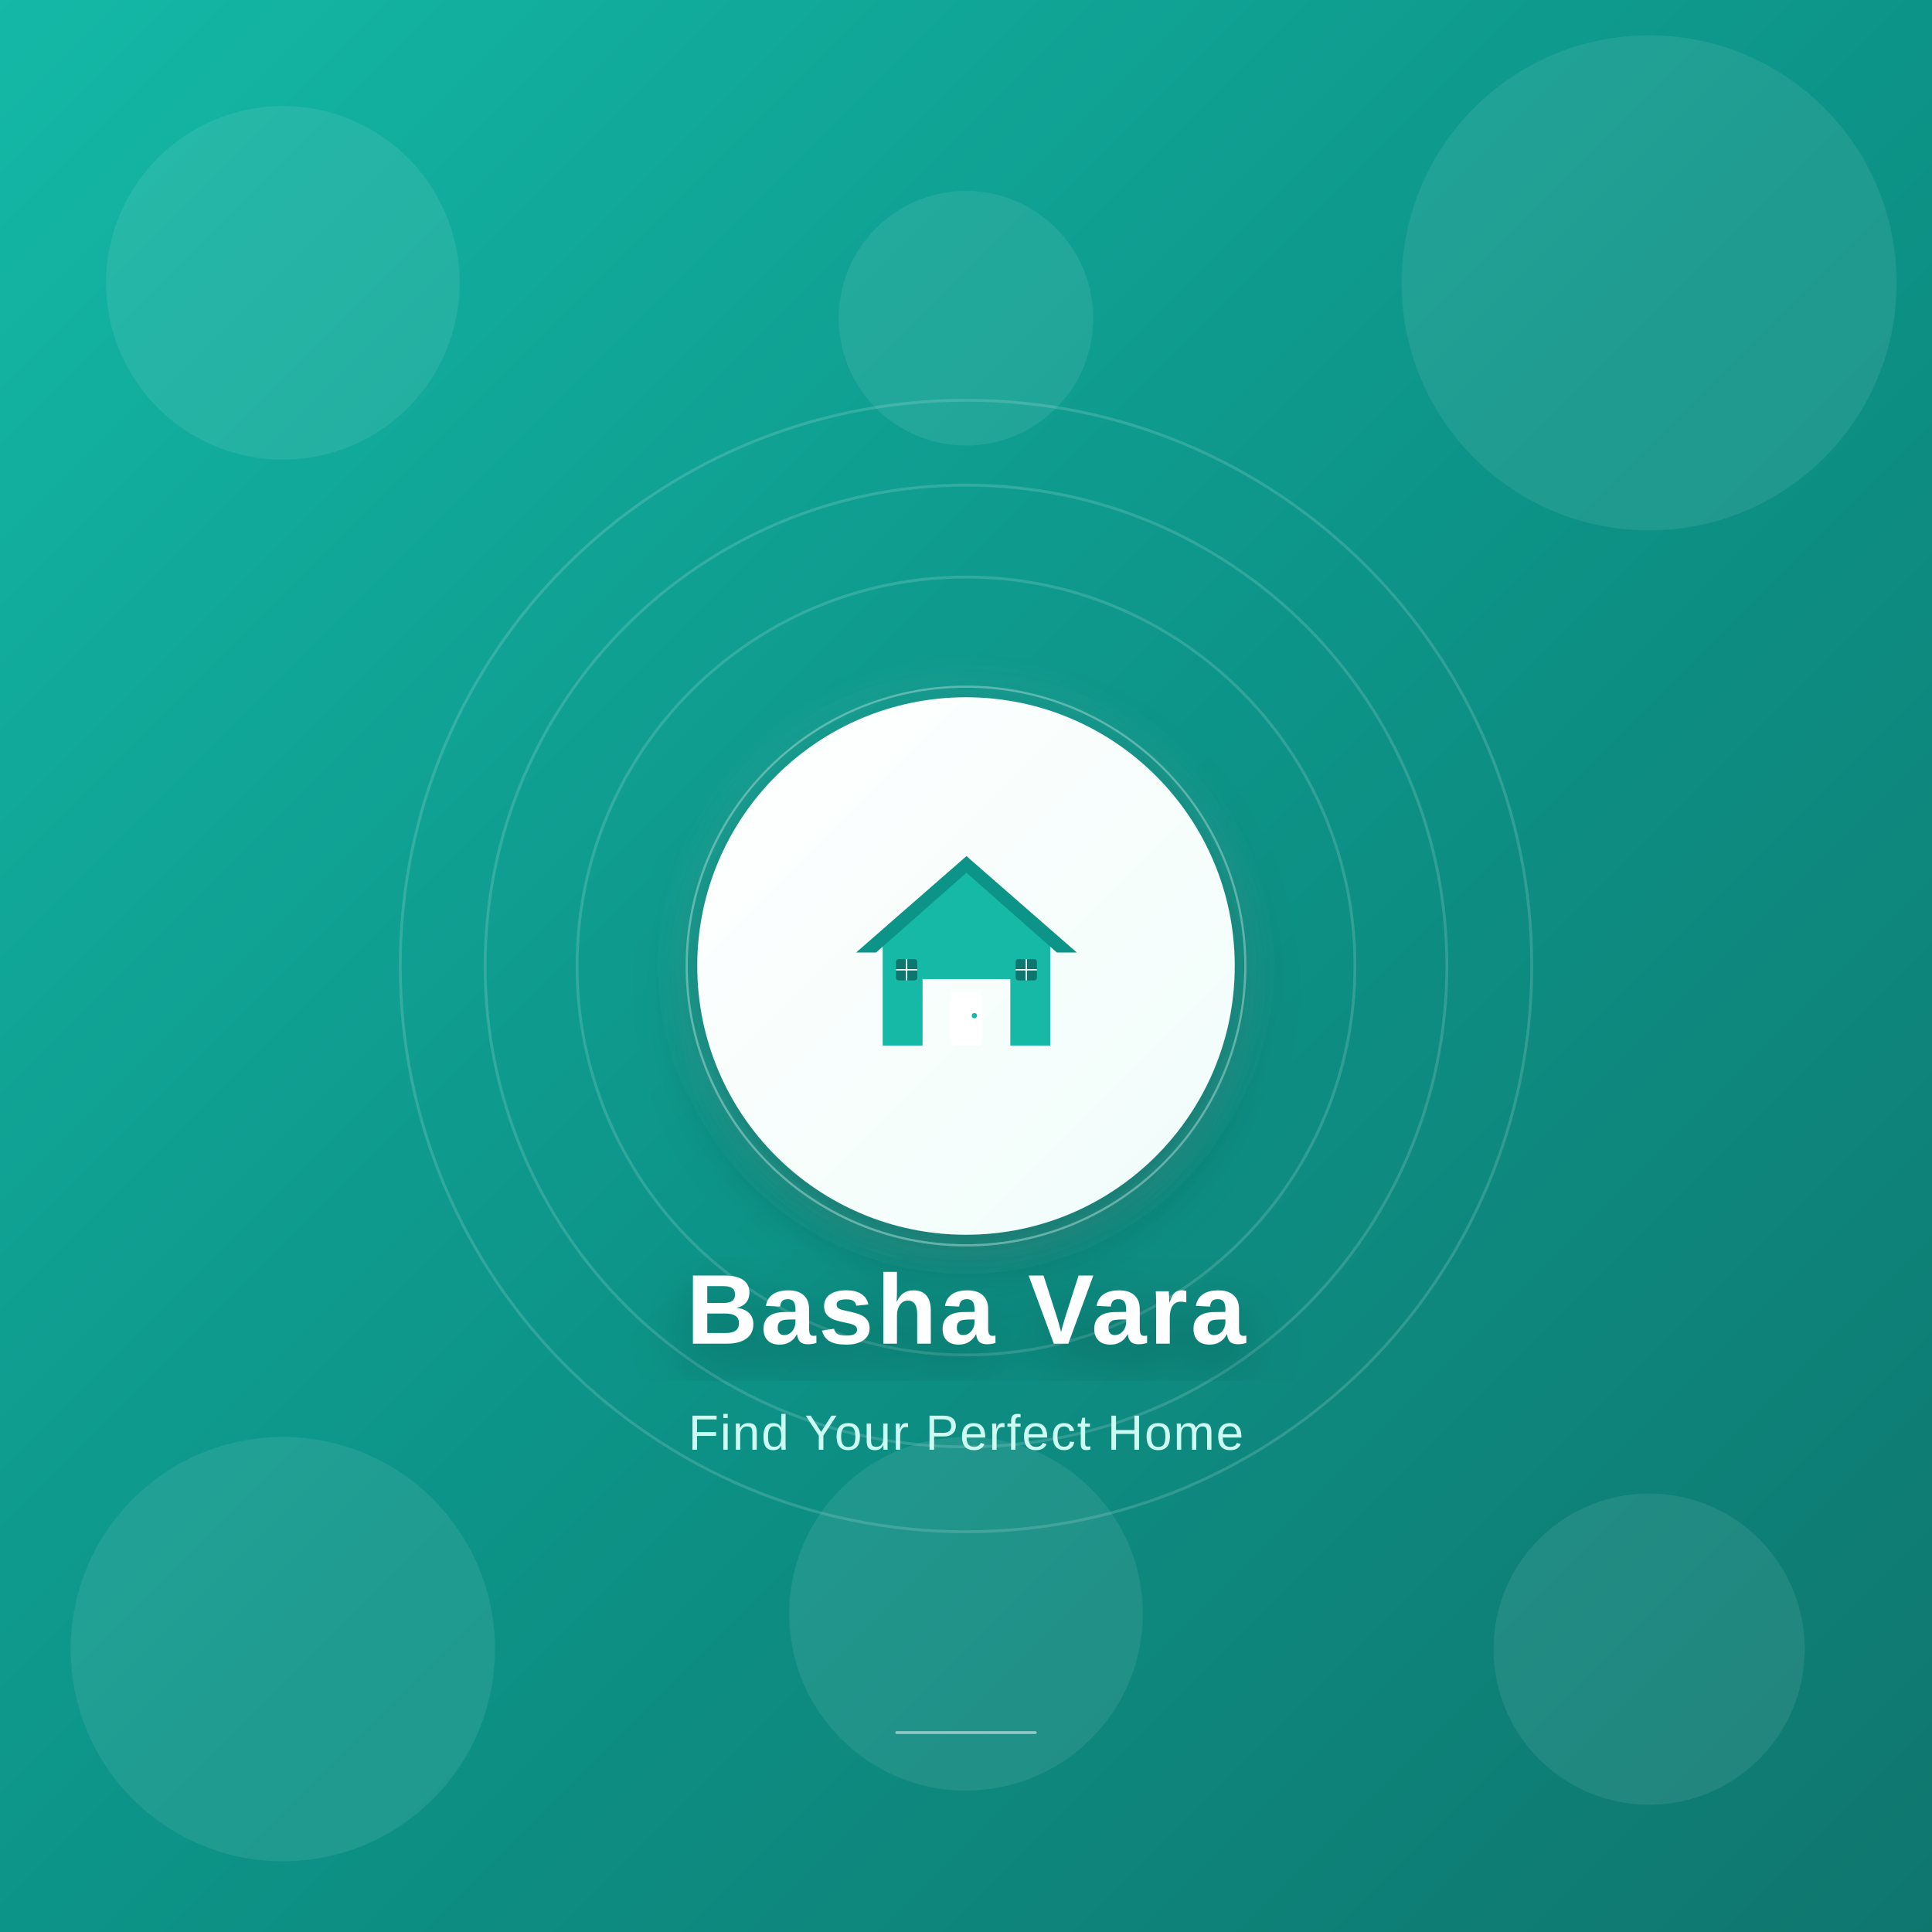
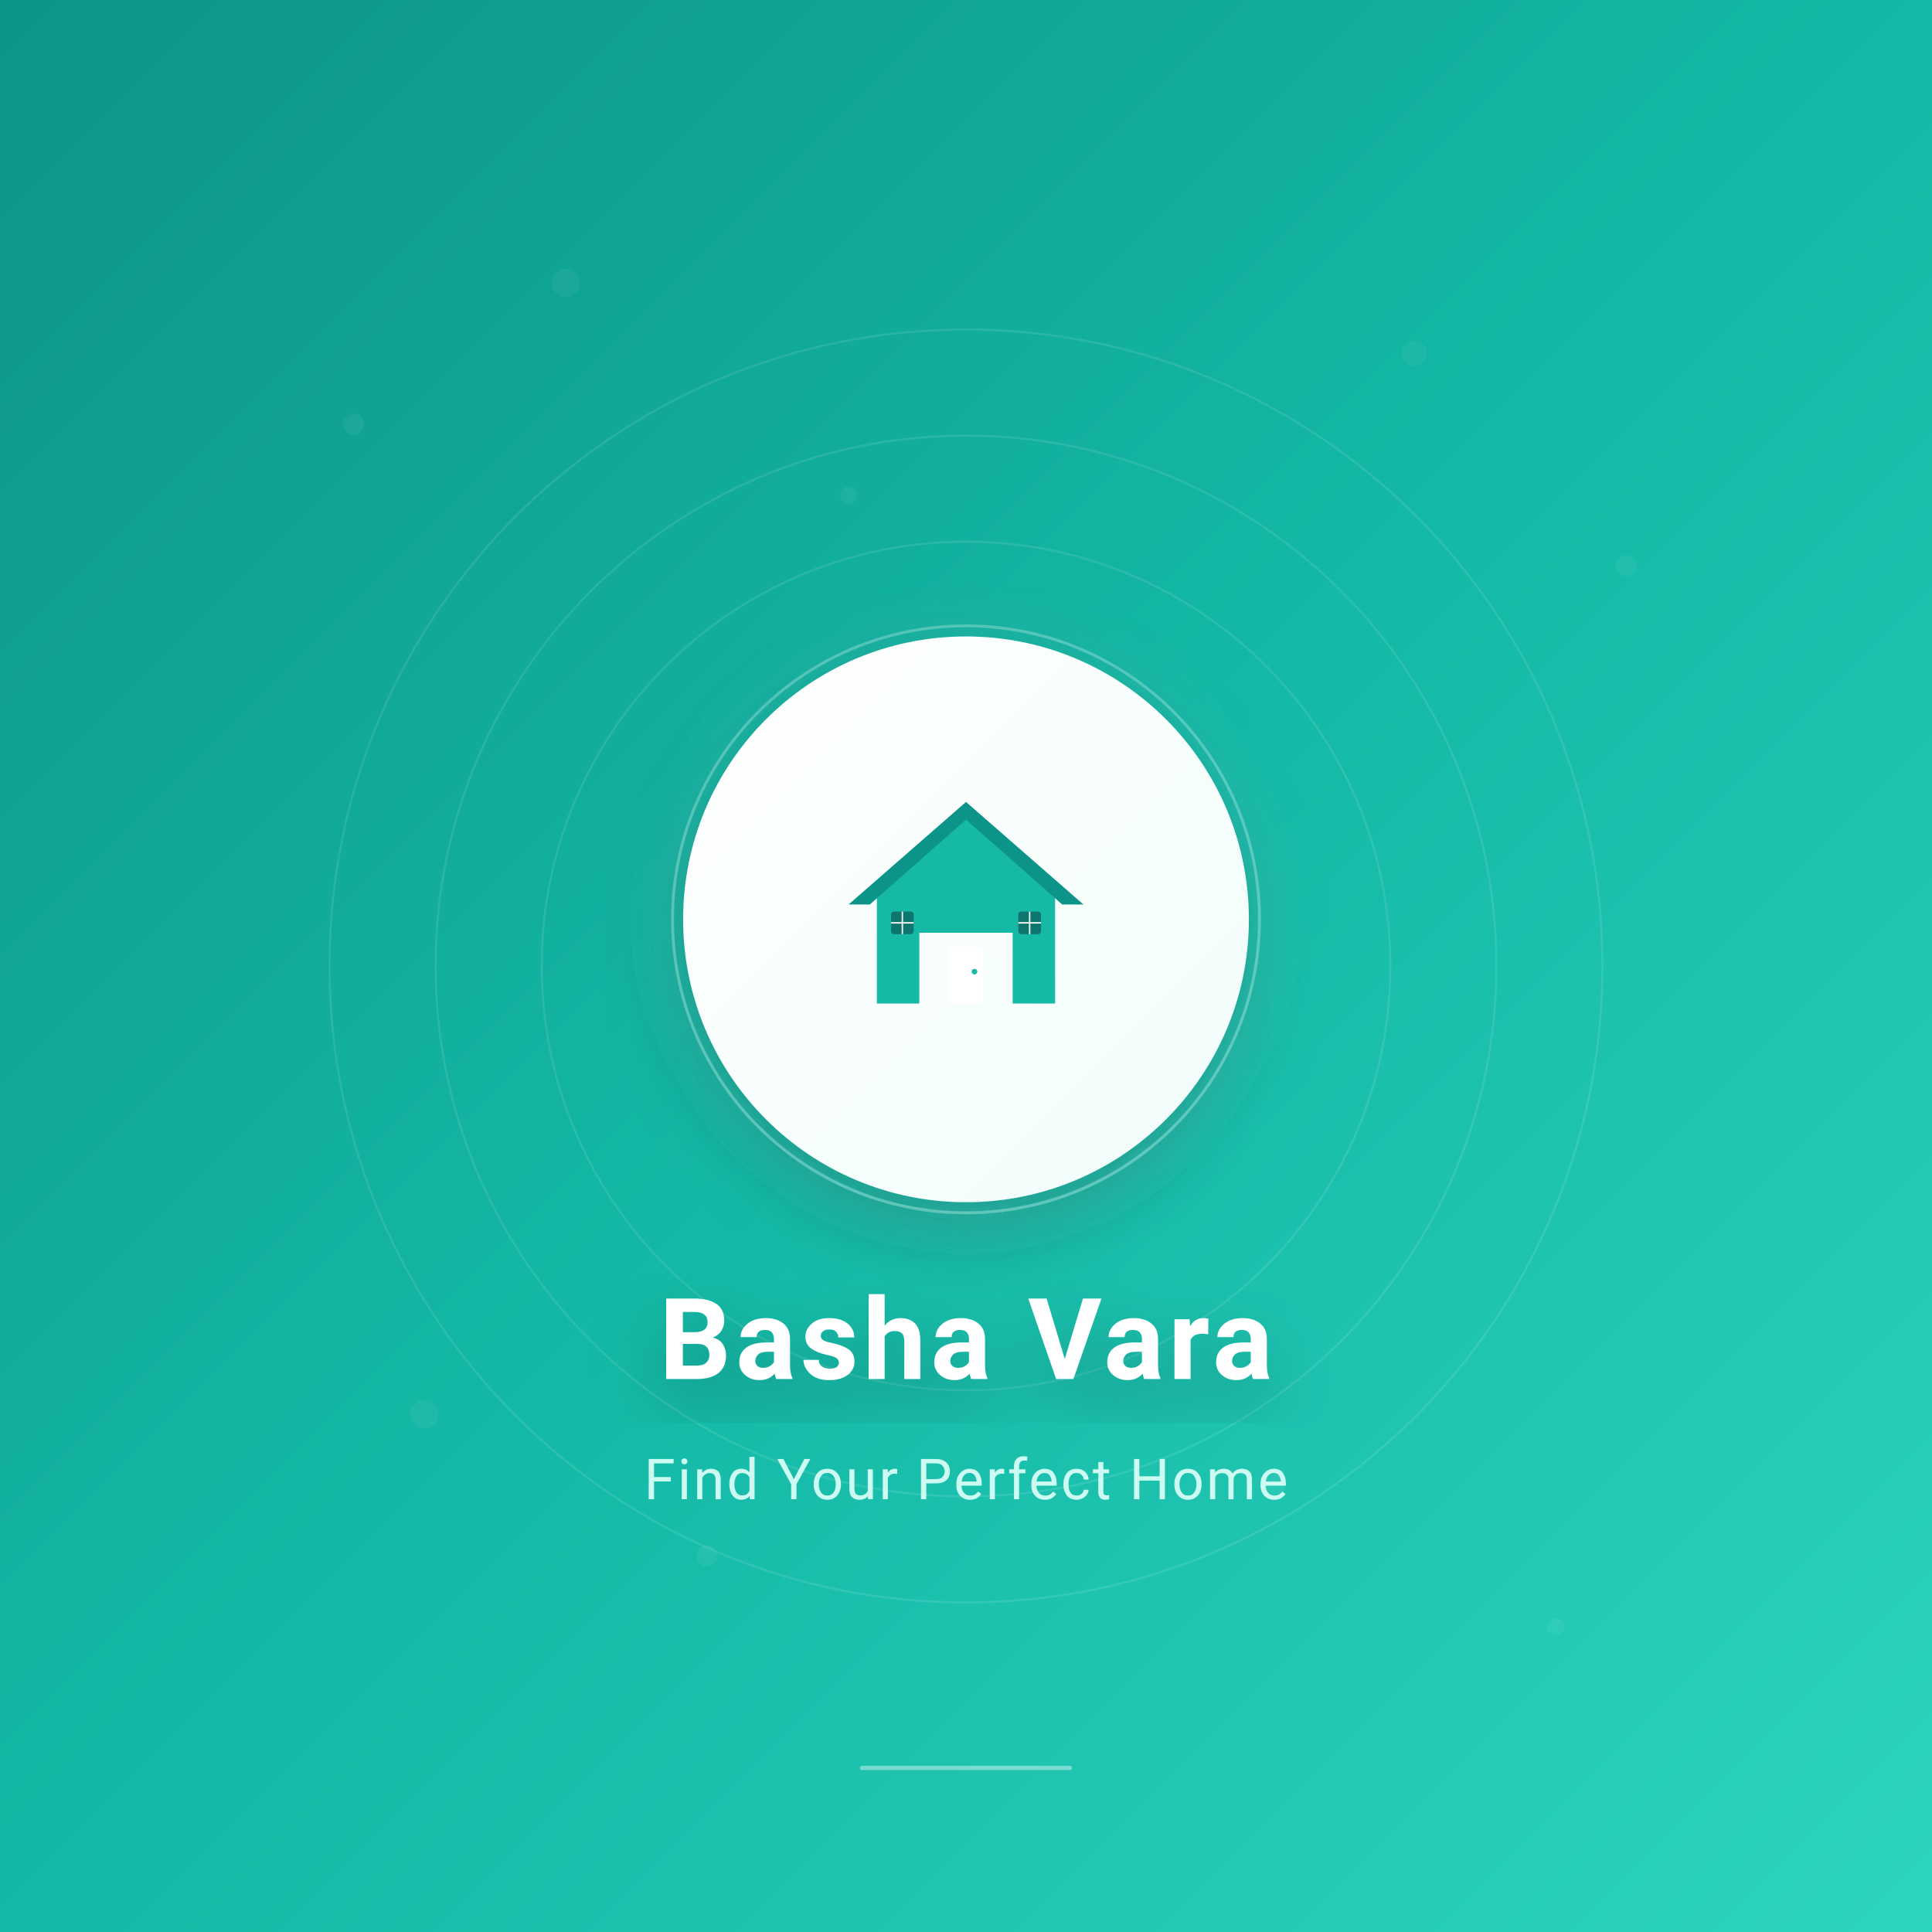
<svg xmlns="http://www.w3.org/2000/svg" viewBox="0 0 2732 2732">
  <defs>
    <linearGradient id="splashGradient" x1="0%" y1="0%" x2="100%" y2="100%">
-       <stop offset="0%" style="stop-color:#14b8a6;stop-opacity:1" />
-       <stop offset="50%" style="stop-color:#0d9488;stop-opacity:1" />
-       <stop offset="100%" style="stop-color:#0f766e;stop-opacity:1" />
+       <stop offset="0%" style="stop-color:#0d9488;stop-opacity:1" />
+       <stop offset="50%" style="stop-color:#14b8a6;stop-opacity:1" />
+       <stop offset="100%" style="stop-color:#2dd4bf;stop-opacity:1" />
    </linearGradient>
    <linearGradient id="iconGradient" x1="0%" y1="0%" x2="100%" y2="100%">
      <stop offset="0%" style="stop-color:#ffffff;stop-opacity:1" />
      <stop offset="100%" style="stop-color:#f0fdfa;stop-opacity:1" />
    </linearGradient>
    <filter id="glow" x="-50%" y="-50%" width="200%" height="200%">
-       <feGaussianBlur stdDeviation="20" result="coloredBlur" />
+       <feGaussianBlur stdDeviation="30" result="coloredBlur" />
      <feMerge>
        <feMergeNode in="coloredBlur" />
        <feMergeNode in="SourceGraphic" />
      </feMerge>
    </filter>
    <filter id="iconShadow" x="-50%" y="-50%" width="200%" height="200%">
-       <feDropShadow dx="0" dy="30" stdDeviation="40" flood-color="#000000" flood-opacity="0.3" />
+       <feDropShadow dx="0" dy="40" stdDeviation="50" flood-color="#000000" flood-opacity="0.25" />
    </filter>
  </defs>
  <rect x="0" y="0" width="2732" height="2732" fill="url(#splashGradient)" />
-   <g fill="#ffffff" fill-opacity="0.08">
-     <circle cx="400" cy="400" r="250" />
-     <circle cx="2332" cy="400" r="350" />
-     <circle cx="400" cy="2332" r="300" />
-     <circle cx="2332" cy="2332" r="220" />
-     <circle cx="1366" cy="450" r="180" />
-     <circle cx="1366" cy="2282" r="250" />
+   <g fill="#ffffff" fill-opacity="0.05">
+     <circle cx="500" cy="600" r="15" />
+     <circle cx="800" cy="400" r="20" />
+     <circle cx="1200" cy="700" r="12" />
+     <circle cx="2000" cy="500" r="18" />
+     <circle cx="2300" cy="800" r="15" />
+     <circle cx="600" cy="2000" r="20" />
+     <circle cx="1000" cy="2200" r="15" />
+     <circle cx="1800" cy="2100" r="18" />
+     <circle cx="2200" cy="2300" r="12" />
  </g>
-   <g fill="none" stroke="#ffffff" stroke-opacity="0.15" stroke-width="4">
-     <circle cx="1366" cy="1366" r="550" />
-     <circle cx="1366" cy="1366" r="680" />
-     <circle cx="1366" cy="1366" r="800" />
+   <g fill="none" stroke="#ffffff" stroke-opacity="0.1" stroke-width="3">
+     <circle cx="1366" cy="1366" r="600" />
+     <circle cx="1366" cy="1366" r="750" />
+     <circle cx="1366" cy="1366" r="900" />
  </g>
-   <g transform="translate(1366, 1366)" filter="url(#iconShadow)">
-     <circle cx="0" cy="0" r="380" fill="url(#iconGradient)" />
-     <circle cx="0" cy="0" r="395" fill="none" stroke="#ffffff" stroke-width="3" stroke-opacity="0.3" filter="url(#glow)" />
-     <g transform="translate(-240, -240) scale(0.47)">
+   <g transform="translate(1366, 1300)" filter="url(#iconShadow)">
+     <circle cx="0" cy="0" r="400" fill="url(#iconGradient)" />
+     <circle cx="0" cy="0" r="415" fill="none" stroke="#ffffff" stroke-width="4" stroke-opacity="0.25" filter="url(#glow)" />
+     <g transform="translate(-256, -256) scale(0.5)">
      <path d="M512 220 L260 440 L260 750 L380 750 L380 550 L644 550 L644 750 L764 750 L764 440 Z" fill="#14b8a6" />
      <path d="M512 180 L180 470 L240 470 L512 230 L784 470 L844 470 Z" fill="#0d9488" />
      <rect x="464" y="590" width="96" height="160" rx="8" fill="#ffffff" />
      <circle cx="536" cy="660" r="8" fill="#14b8a6" />
      <rect x="300" y="490" width="64" height="64" rx="8" fill="#0f766e" />
      <rect x="660" y="490" width="64" height="64" rx="8" fill="#0f766e" />
      <line x1="332" y1="490" x2="332" y2="554" stroke="#ffffff" stroke-width="4" />
      <line x1="300" y1="522" x2="364" y2="522" stroke="#ffffff" stroke-width="4" />
      <line x1="692" y1="490" x2="692" y2="554" stroke="#ffffff" stroke-width="4" />
      <line x1="660" y1="522" x2="724" y2="522" stroke="#ffffff" stroke-width="4" />
    </g>
  </g>
  <g filter="url(#iconShadow)">
-     <text x="1366" y="1900" font-family="Arial, sans-serif" font-size="140" font-weight="bold" fill="#ffffff" text-anchor="middle" letter-spacing="4">Basha Vara</text>
+     <text x="1366" y="1950" font-family="system-ui, -apple-system, BlinkMacSystemFont, 'Segoe UI', Roboto, sans-serif" font-size="160" font-weight="700" fill="#ffffff" text-anchor="middle" letter-spacing="6">Basha Vara</text>
  </g>
-   <text x="1366" y="2050" font-family="Arial, sans-serif" font-size="70" font-weight="normal" fill="#ccfbf1" text-anchor="middle" letter-spacing="2">Find Your Perfect Home</text>
-   <g transform="translate(1366, 2450)">
-     <rect x="-100" y="-2" width="200" height="4" rx="2" fill="#ffffff" fill-opacity="0.5" />
+   <text x="1366" y="2120" font-family="system-ui, -apple-system, BlinkMacSystemFont, 'Segoe UI', Roboto, sans-serif" font-size="80" font-weight="400" fill="#ccfbf1" text-anchor="middle" letter-spacing="3">Find Your Perfect Home</text>
+   <g transform="translate(1366, 2500)">
+     <rect x="-150" y="-3" width="300" height="6" rx="3" fill="#ffffff" fill-opacity="0.4" />
  </g>
</svg>
